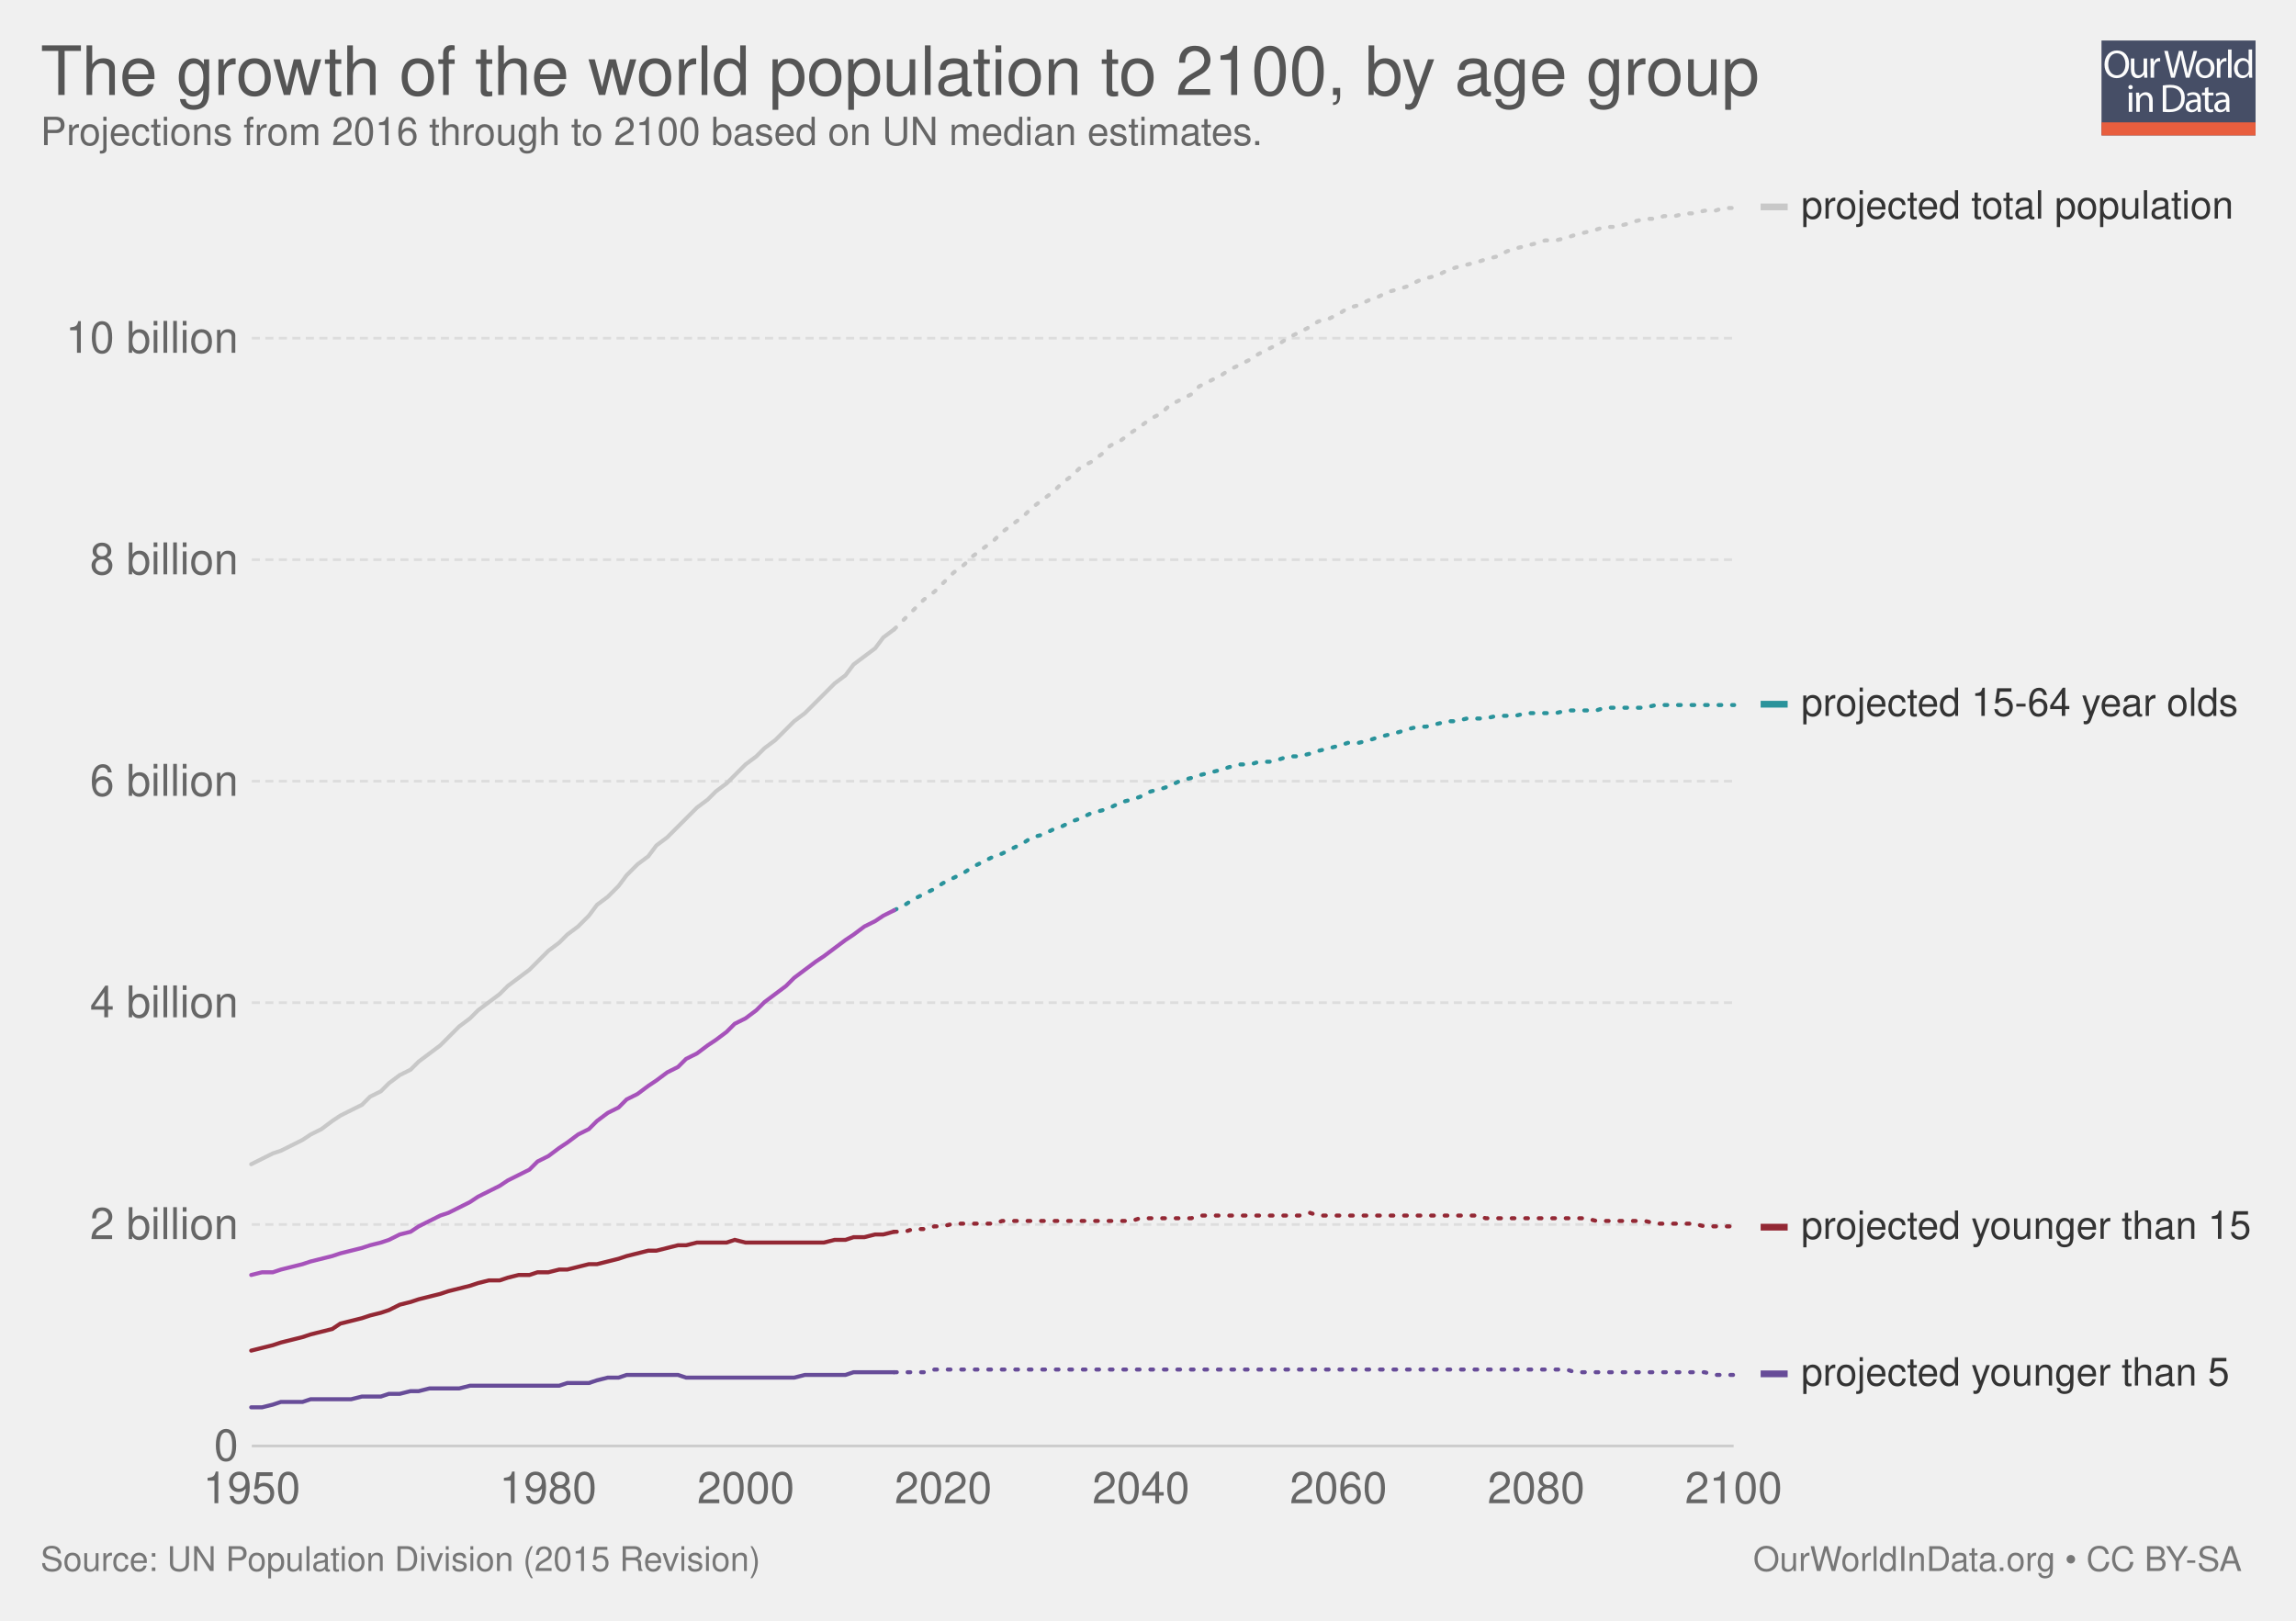
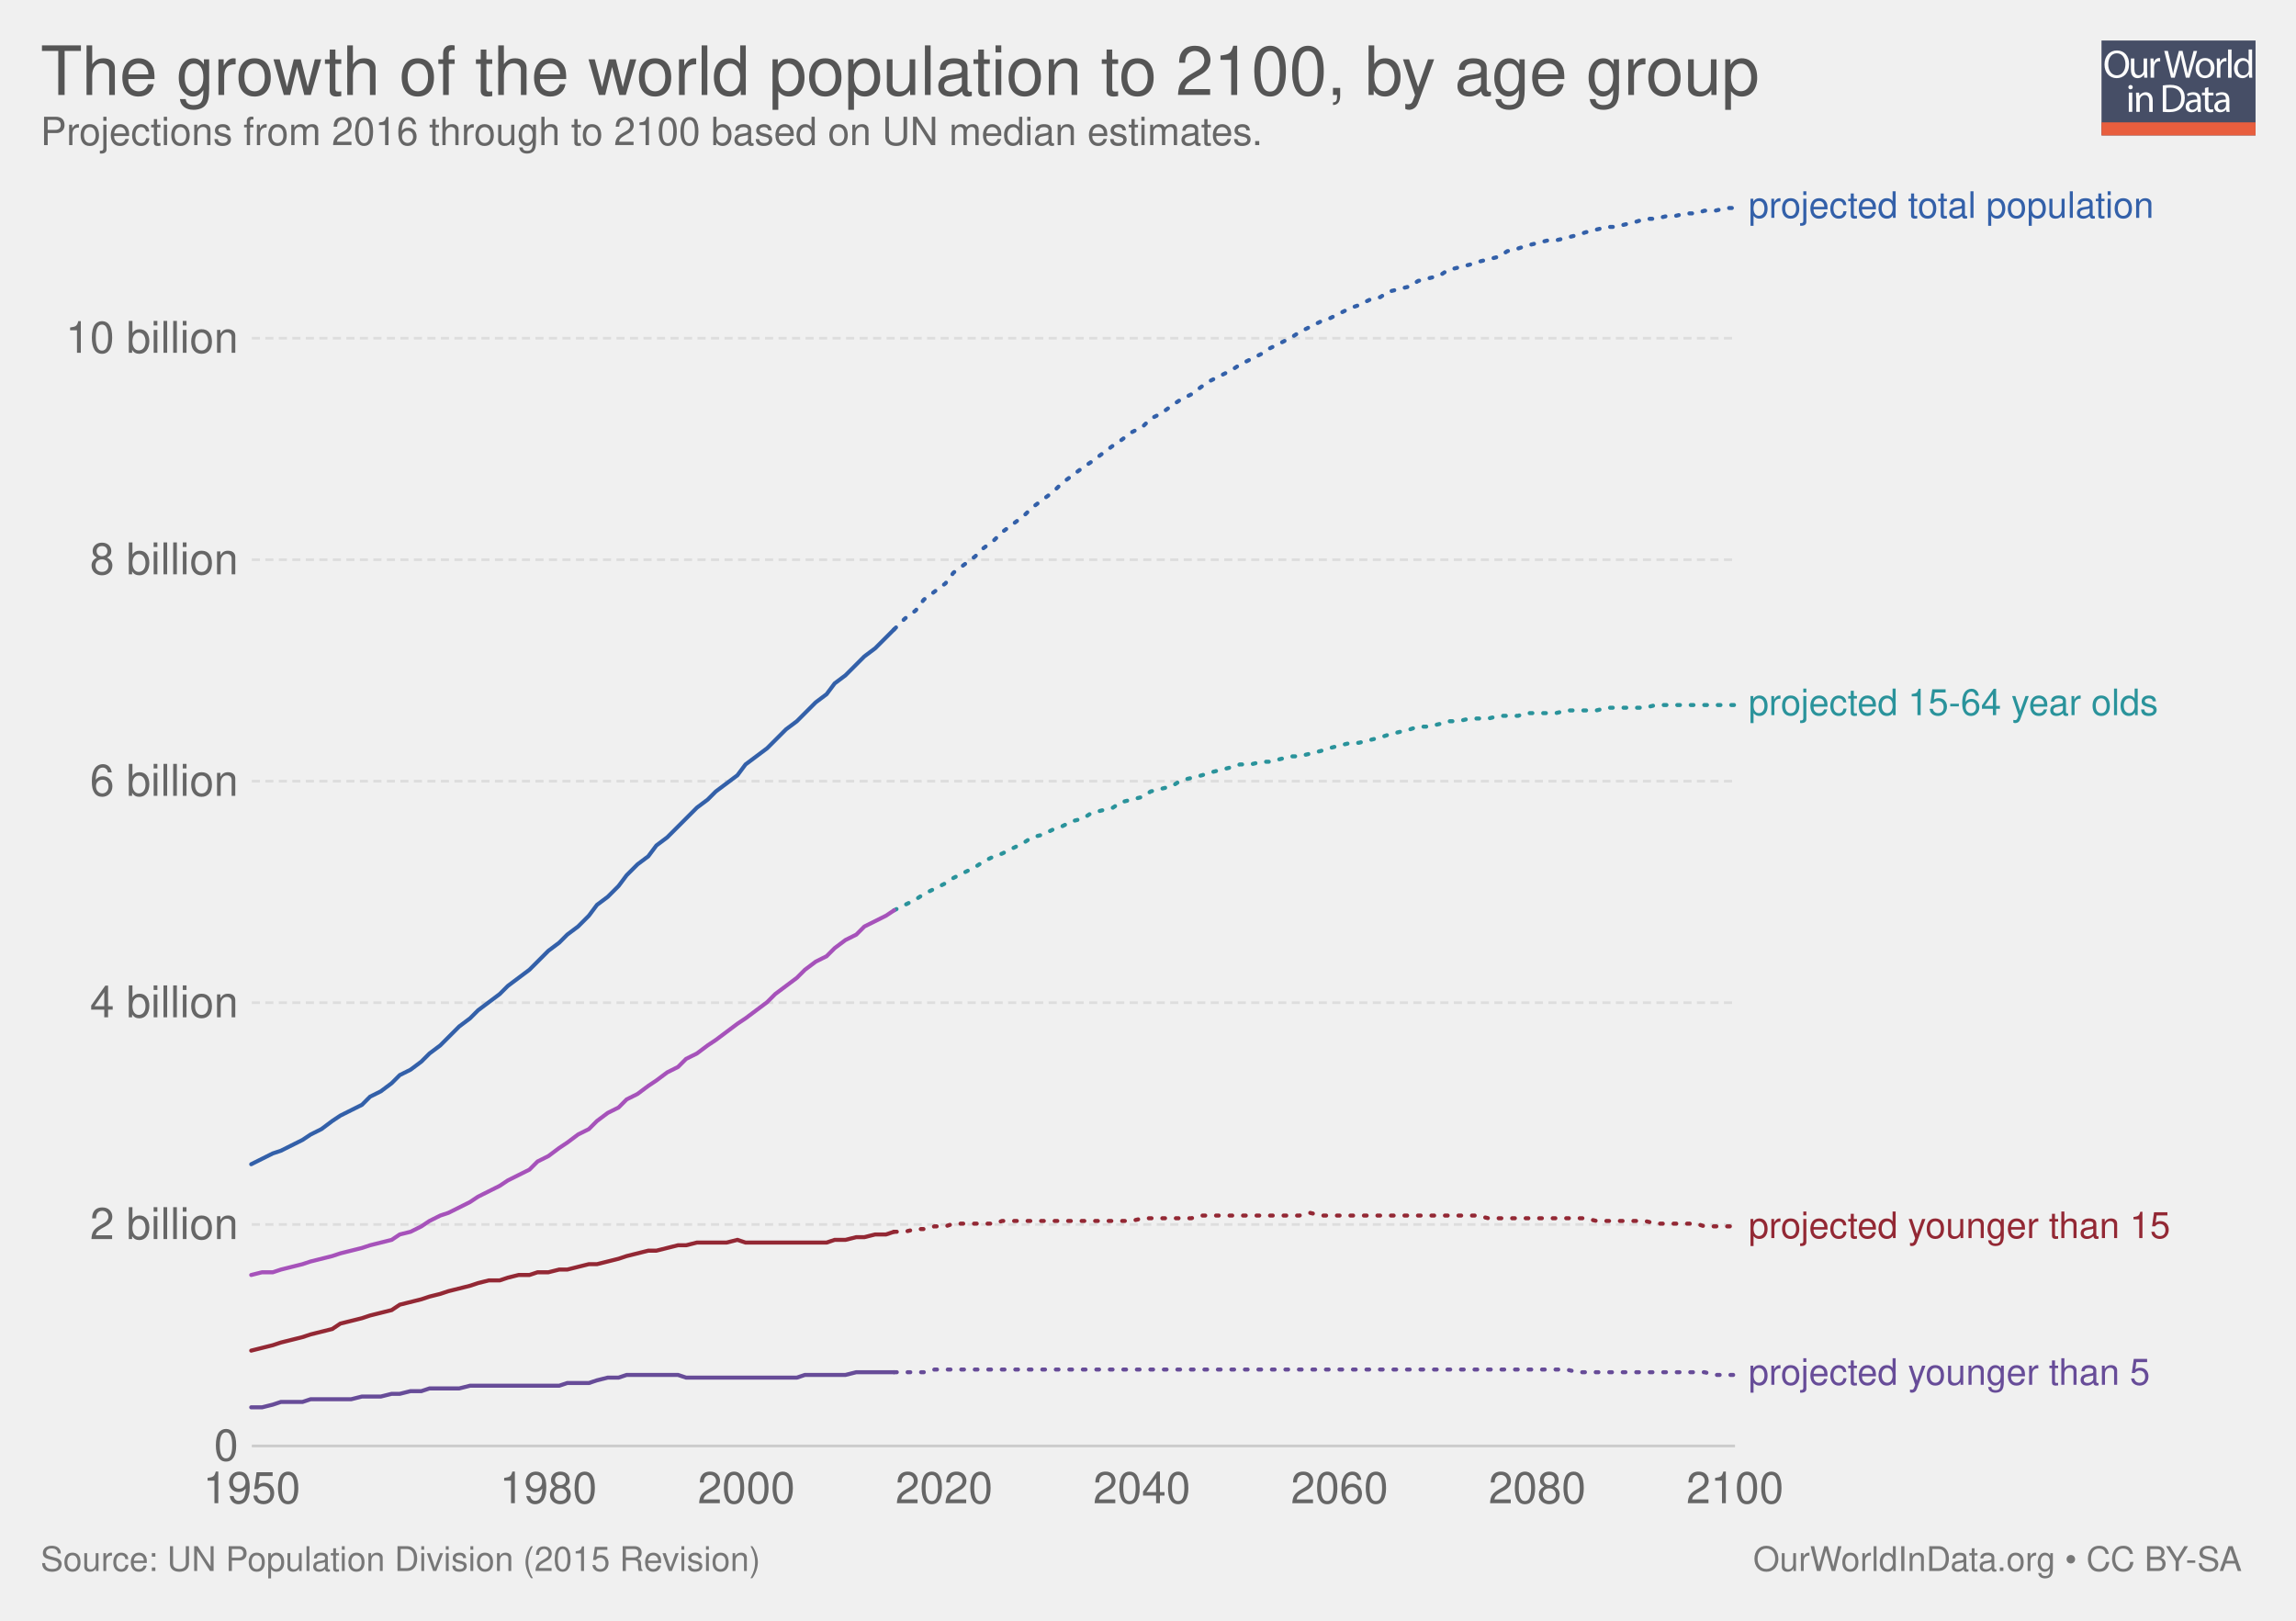
<svg xmlns="http://www.w3.org/2000/svg" xmlns:xlink="http://www.w3.org/1999/xlink" version="1.1" style="font-family: 'Helvetica Neue', Helvetica, Arial, sans-serif; font-size: 18px; background-color: white; text-rendering: optimizeLegibility; -webkit-font-smoothing: antialiased;" width="850" height="600">
  <g class="ChartTab">
    <g class="HeaderView">
      <g opacity="0.8" transform="translate(778, 15) scale(0.27)">
        <a xlink:href="https://ourworldindata.org" target="_blank">
          <g>
            <rect x="0" y="0" fill="#1B2543" width="211.2" height="130.1" />
            <rect x="0" y="112.2" fill="#E63912" width="211.2" height="17.9" />
            <g>
              <rect x="1.2" y="12.3" fill="none" width="210.2" height="99.2" />
              <path fill="#FFFFFF" d="M37.8,32.2c0,12.7-7.7,19.4-17.1,19.4c-9.7,0-16.6-7.5-16.6-18.7c0-11.7,7.3-19.3,17.1-19.3 C31.3,13.7,37.8,21.3,37.8,32.2z M9.2,32.8c0,7.9,4.3,14.9,11.8,14.9c7.5,0,11.8-6.9,11.8-15.3c0-7.3-3.8-14.9-11.8-14.9 C13.1,17.5,9.2,24.8,9.2,32.8z" />
              <path fill="#FFFFFF" d="M62.7,43.8c0,2.7,0.1,5.1,0.2,7.2h-4.3l-0.3-4.3h-0.1c-1.3,2.1-4,4.9-8.8,4.9c-4.2,0-9.1-2.3-9.1-11.6 V24.6h4.8v14.6c0,5,1.5,8.4,5.9,8.4c3.2,0,5.5-2.2,6.3-4.4c0.3-0.7,0.4-1.6,0.4-2.5V24.6h4.8V43.8z" />
              <path fill="#FFFFFF" d="M67.3,32.8c0-3.1-0.1-5.8-0.2-8.2h4.2l0.2,5.2h0.2c1.2-3.5,4.1-5.8,7.3-5.8c0.5,0,0.9,0.1,1.4,0.2v4.5 c-0.5-0.1-1-0.2-1.6-0.2c-3.4,0-5.8,2.6-6.5,6.2c-0.1,0.7-0.2,1.4-0.2,2.2V51h-4.8V32.8z" />
              <path fill="#FFFFFF" d="M95.4,51l-9.4-36.8h5l4.4,18.6c1.1,4.6,2.1,9.2,2.7,12.7h0.1c0.6-3.7,1.8-8,3-12.8l4.9-18.5h5l4.5,18.7 c1,4.4,2,8.7,2.6,12.6h0.1c0.8-4,1.8-8.1,3-12.7l4.9-18.5h4.9L120.6,51h-5L111,31.9c-1.1-4.7-1.9-8.3-2.4-12h-0.1 c-0.7,3.7-1.5,7.3-2.8,12L100.4,51H95.4z" />
              <path fill="#FFFFFF" d="M154.9,37.6c0,9.8-6.8,14-13.2,14c-7.2,0-12.7-5.2-12.7-13.6c0-8.8,5.8-14,13.1-14 C149.8,24,154.9,29.5,154.9,37.6z M133.9,37.9c0,5.8,3.3,10.1,8,10.1c4.6,0,8-4.3,8-10.3c0-4.5-2.2-10.1-7.9-10.1 C136.3,27.6,133.9,32.8,133.9,37.9z" />
              <path fill="#FFFFFF" d="M158.2,32.8c0-3.1-0.1-5.8-0.2-8.2h4.2l0.2,5.2h0.2c1.2-3.5,4.1-5.8,7.3-5.8c0.5,0,0.9,0.1,1.4,0.2v4.5 c-0.5-0.1-1-0.2-1.6-0.2c-3.4,0-5.8,2.6-6.5,6.2c-0.1,0.7-0.2,1.4-0.2,2.2V51h-4.8V32.8z" />
              <path fill="#FFFFFF" d="M173.5,12.3h4.8V51h-4.8V12.3z" />
              <path fill="#FFFFFF" d="M206.5,12.3v31.9c0,2.3,0.1,5,0.2,6.8h-4.3l-0.2-4.6H202c-1.5,2.9-4.7,5.2-9,5.2 c-6.4,0-11.3-5.4-11.3-13.4c-0.1-8.8,5.4-14.2,11.9-14.2c4,0,6.8,1.9,8,4h0.1V12.3H206.5z M201.7,35.4c0-0.6-0.1-1.4-0.2-2 c-0.7-3.1-3.3-5.6-6.9-5.6c-5,0-7.9,4.4-7.9,10.2c0,5.3,2.6,9.8,7.8,9.8c3.2,0,6.2-2.1,7.1-5.7c0.2-0.7,0.2-1.3,0.2-2.1V35.4z" />
              <path fill="#FFFFFF" d="M42.8,64c0.1,1.6-1.1,2.9-3.1,2.9c-1.7,0-2.9-1.3-2.9-2.9c0-1.7,1.3-3,3-3C41.7,61,42.8,62.3,42.8,64z M37.4,97.8V71.4h4.8v26.4H37.4z" />
              <path fill="#FFFFFF" d="M47.5,78.6c0-2.7-0.1-5-0.2-7.1h4.3l0.3,4.4h0.1c1.3-2.5,4.4-5,8.8-5c3.7,0,9.4,2.2,9.4,11.2v15.8h-4.8 V82.6c0-4.3-1.6-7.8-6.1-7.8c-3.2,0-5.6,2.2-6.5,4.9c-0.2,0.6-0.3,1.4-0.3,2.2v15.9h-4.8V78.6z" />
              <path fill="#FFFFFF" d="M84,61.6c2.9-0.4,6.3-0.8,10.1-0.8c6.8,0,11.7,1.6,14.9,4.6c3.3,3,5.2,7.3,5.2,13.2c0,6-1.9,10.9-5.3,14.3 c-3.4,3.4-9.1,5.3-16.3,5.3c-3.4,0-6.2-0.2-8.6-0.4V61.6z M88.8,94.1c1.2,0.2,3,0.3,4.8,0.3c10.2,0,15.7-5.7,15.7-15.6 c0.1-8.7-4.9-14.2-14.9-14.2c-2.5,0-4.3,0.2-5.6,0.5V94.1z" />
              <path fill="#FFFFFF" d="M132.1,97.8l-0.4-3.3h-0.2c-1.5,2.1-4.3,3.9-8.1,3.9c-5.4,0-8.1-3.8-8.1-7.6c0-6.4,5.7-9.9,15.9-9.8v-0.5 c0-2.2-0.6-6.1-6-6.1c-2.5,0-5,0.8-6.9,2l-1.1-3.2c2.2-1.4,5.4-2.3,8.7-2.3c8.1,0,10.1,5.5,10.1,10.8v9.9c0,2.3,0.1,4.5,0.4,6.3 H132.1z M131.4,84.4c-5.3-0.1-11.2,0.8-11.2,5.9c0,3.1,2.1,4.6,4.5,4.6c3.4,0,5.6-2.2,6.4-4.4c0.2-0.5,0.3-1,0.3-1.5V84.4z" />
              <path fill="#FFFFFF" d="M146.6,63.9v7.6h6.9v3.7h-6.9v14.2c0,3.3,0.9,5.1,3.6,5.1c1.3,0,2.2-0.2,2.8-0.3l0.2,3.6 c-0.9,0.4-2.4,0.7-4.3,0.7c-2.2,0-4-0.7-5.2-2c-1.4-1.4-1.9-3.8-1.9-6.9V75.1h-4.1v-3.7h4.1v-6.3L146.6,63.9z" />
              <path fill="#FFFFFF" d="M171.4,97.8l-0.4-3.3h-0.2c-1.5,2.1-4.3,3.9-8.1,3.9c-5.4,0-8.1-3.8-8.1-7.6c0-6.4,5.7-9.9,15.9-9.8v-0.5 c0-2.2-0.6-6.1-6-6.1c-2.5,0-5,0.8-6.9,2l-1.1-3.2c2.2-1.4,5.4-2.3,8.7-2.3c8.1,0,10.1,5.5,10.1,10.8v9.9c0,2.3,0.1,4.5,0.4,6.3 H171.4z M170.7,84.4c-5.3-0.1-11.2,0.8-11.2,5.9c0,3.1,2.1,4.6,4.5,4.6c3.4,0,5.6-2.2,6.4-4.4c0.2-0.5,0.3-1,0.3-1.5V84.4z" />
            </g>
          </g>
        </a>
      </g>
      <a href="https://ourworldindata.org/grapher/world-population-and-projected-growth-to-2100-by-age-group-young-vs-working-age" target="_blank">
        <text font-size="25.20" x="15.0" y="35.2" fill="#555">
          <tspan x="15" y="35.16">The growth of the world population to 2100, by age group</tspan>
        </text>
      </a>
      <text font-size="14.40" x="15.0" y="53.7" fill="#666">
        <tspan x="15" y="53.72">Projections from 2016 through to 2100 based on UN median estimates.</tspan>
      </text>
    </g>
    <g class="LineChart">
      <defs>
-         <clipPath id="boundsClip-1609">
+         <clipPath id="boundsClip-3">
          <rect x="83.224" y="0" width="830" height="959.8" />
        </clipPath>
      </defs>
      <g class="AxisBoxView">
        <g class="HorizontalAxis">
          <text x="93.2" y="556.5" fill="#666" text-anchor="middle" font-size="16.2">1950</text>
-           <text x="202.9" y="556.5" fill="#666" text-anchor="middle" font-size="16.2">1980</text>
-           <text x="276.1" y="556.5" fill="#666" text-anchor="middle" font-size="16.2">2000</text>
-           <text x="349.2" y="556.5" fill="#666" text-anchor="middle" font-size="16.2">2020</text>
-           <text x="422.4" y="556.5" fill="#666" text-anchor="middle" font-size="16.2">2040</text>
-           <text x="495.5" y="556.5" fill="#666" text-anchor="middle" font-size="16.2">2060</text>
-           <text x="568.7" y="556.5" fill="#666" text-anchor="middle" font-size="16.2">2080</text>
-           <text x="641.8" y="556.5" fill="#666" text-anchor="middle" font-size="16.2">2100</text>
+           <text x="203" y="556.5" fill="#666" text-anchor="middle" font-size="16.2">1980</text>
+           <text x="276.3" y="556.5" fill="#666" text-anchor="middle" font-size="16.2">2000</text>
+           <text x="349.5" y="556.5" fill="#666" text-anchor="middle" font-size="16.2">2020</text>
+           <text x="422.7" y="556.5" fill="#666" text-anchor="middle" font-size="16.2">2040</text>
+           <text x="495.9" y="556.5" fill="#666" text-anchor="middle" font-size="16.2">2060</text>
+           <text x="569.1" y="556.5" fill="#666" text-anchor="middle" font-size="16.2">2080</text>
+           <text x="642.3" y="556.5" fill="#666" text-anchor="middle" font-size="16.2">2100</text>
        </g>
        <g class="VerticalAxis">
          <text x="88.22" y="535.3" fill="#666" dominant-baseline="middle" text-anchor="end" font-size="16.2">0  </text>
          <text x="88.22" y="453.3" fill="#666" dominant-baseline="middle" text-anchor="end" font-size="16.2">2 billion  </text>
          <text x="88.22" y="371.2" fill="#666" dominant-baseline="middle" text-anchor="end" font-size="16.2">4 billion  </text>
          <text x="88.22" y="289.2" fill="#666" dominant-baseline="middle" text-anchor="end" font-size="16.2">6 billion  </text>
          <text x="88.22" y="207.2" fill="#666" dominant-baseline="middle" text-anchor="end" font-size="16.2">8 billion  </text>
          <text x="88.22" y="125.2" fill="#666" dominant-baseline="middle" text-anchor="end" font-size="16.2">10 billion  </text>
        </g>
        <g class="AxisGridLines">
-           <line x1="93.22" y1="535.3" x2="641.81" y2="535.3" stroke="#ccc" />
-           <line x1="93.22" y1="453.3" x2="641.81" y2="453.3" stroke="#ddd" stroke-dasharray="3,2" />
-           <line x1="93.22" y1="371.2" x2="641.81" y2="371.2" stroke="#ddd" stroke-dasharray="3,2" />
-           <line x1="93.22" y1="289.2" x2="641.81" y2="289.2" stroke="#ddd" stroke-dasharray="3,2" />
-           <line x1="93.22" y1="207.2" x2="641.81" y2="207.2" stroke="#ddd" stroke-dasharray="3,2" />
-           <line x1="93.22" y1="125.2" x2="641.81" y2="125.2" stroke="#ddd" stroke-dasharray="3,2" />
+           <line x1="93.22" y1="535.3" x2="642.32" y2="535.3" stroke="#ccc" />
+           <line x1="93.22" y1="453.3" x2="642.32" y2="453.3" stroke="#ddd" stroke-dasharray="3,2" />
+           <line x1="93.22" y1="371.2" x2="642.32" y2="371.2" stroke="#ddd" stroke-dasharray="3,2" />
+           <line x1="93.22" y1="289.2" x2="642.32" y2="289.2" stroke="#ddd" stroke-dasharray="3,2" />
+           <line x1="93.22" y1="207.2" x2="642.32" y2="207.2" stroke="#ddd" stroke-dasharray="3,2" />
+           <line x1="93.22" y1="125.2" x2="642.32" y2="125.2" stroke="#ddd" stroke-dasharray="3,2" />
        </g>
      </g>
-       <g clip-path="url(#boundsClip-1609)">
+       <g clip-path="url(#boundsClip-3)">
        <g class="HeightedLegend clickable">
          <g class="legendMark">
-             <rect x="651.808" y="69.4" width="176.712" height="14.4" fill="#fff" opacity="0" />
-             <rect x="651.808" y="75.35" width="10" height="2.5" fill="#c8c8c8" />
-             <text font-size="14.40" x="666.8" y="80.9" fill="#333">
-               <tspan x="666.808" y="80.92">projected total population</tspan>
+             <rect x="642.32" y="69.85" width="186.605" height="13.5" fill="#fff" opacity="0" />
+             <text font-size="13.50" x="647.3" y="80.6" fill="#3360a9">
+               <tspan x="647.32" y="80.65">projected total population</tspan>
            </text>
          </g>
          <g class="legendMark">
-             <rect x="651.808" y="253.5" width="178.152" height="14.4" fill="#fff" opacity="0" />
-             <rect x="651.808" y="259.45" width="10" height="2.5" fill="#2a939b" />
-             <text font-size="14.40" x="666.8" y="265.0" fill="#333">
-               <tspan x="666.808" y="265.02">projected 15-64 year olds</tspan>
+             <rect x="642.32" y="253.95" width="187.955" height="13.5" fill="#fff" opacity="0" />
+             <text font-size="13.50" x="647.3" y="264.8" fill="#2a939b">
+               <tspan x="647.32" y="264.75">projected 15-64 year olds</tspan>
            </text>
          </g>
          <g class="legendMark">
-             <rect x="651.808" y="447.1" width="183.192" height="14.4" fill="#fff" opacity="0" />
-             <rect x="651.808" y="453.05" width="10" height="2.5" fill="#932834" />
-             <text font-size="14.40" x="666.8" y="458.6" fill="#333">
-               <tspan x="666.808" y="458.62">projected younger than 15</tspan>
+             <rect x="642.32" y="447.55" width="192.68" height="13.5" fill="#fff" opacity="0" />
+             <text font-size="13.50" x="647.3" y="458.4" fill="#932834">
+               <tspan x="647.32" y="458.35">projected younger than 15</tspan>
            </text>
          </g>
          <g class="legendMark">
-             <rect x="651.808" y="501.4" width="175.128" height="14.4" fill="#fff" opacity="0" />
-             <rect x="651.808" y="507.35" width="10" height="2.5" fill="#674c98" />
-             <text font-size="14.40" x="666.8" y="512.9" fill="#333">
-               <tspan x="666.808" y="512.92">projected younger than 5</tspan>
+             <rect x="642.32" y="501.85" width="185.12" height="13.5" fill="#fff" opacity="0" />
+             <text font-size="13.50" x="647.3" y="512.6" fill="#674c98">
+               <tspan x="647.32" y="512.65">projected younger than 5</tspan>
            </text>
          </g>
        </g>
        <g class="Lines">
          <rect x="93" y="77" width="549" height="459" fill="rgba(255,255,255,0)" opacity="0" />
          <g class="key-World_0">
-             <path stroke="#c8c8c8" stroke-linecap="round" d="M331 233L335 229L338 226L342 222L346 219L349 216L353 212L357 209L360 206L364 203L368 200L371 197L375 194L379 191L382 188L386 185L390 182L393 179L397 176L400 173L404 171L408 168L411 165L415 163L419 160L422 158L426 155L430 153L433 150L437 148L441 146L444 143L448 141L452 139L455 137L459 135L463 133L466 131L470 129L474 127L477 125L481 123L485 121L488 119L492 118L496 116L499 114L503 113L507 111L510 110L514 108L518 107L521 106L525 104L528 103L532 102L536 100L539 99L543 98L547 97L550 96L554 95L558 93L561 92L565 91L569 90L572 89L576 89L580 88L583 87L587 86L591 85L594 84L598 84L602 83L605 82L609 81L613 81L616 80L620 80L624 79L627 79L631 78L635 78L638 77L642 77" fill="none" stroke-width="1.5" stroke-dasharray="1,4" />
+             <path stroke="#3360a9" stroke-linecap="round" d="M331 233L335 229L339 226L342 222L346 219L350 216L353 212L357 209L361 206L364 203L368 200L371 197L375 194L379 191L382 188L386 185L390 182L393 179L397 176L401 173L404 171L408 168L412 165L415 163L419 160L423 158L426 155L430 153L434 150L437 148L441 146L445 143L448 141L452 139L456 137L459 135L463 133L467 131L470 129L474 127L478 125L481 123L485 121L489 119L492 118L496 116L500 114L503 113L507 111L511 110L514 108L518 107L522 106L525 104L529 103L533 102L536 100L540 99L544 98L547 97L551 96L555 95L558 93L562 92L565 91L569 90L573 89L576 89L580 88L584 87L587 86L591 85L595 84L598 84L602 83L606 82L609 81L613 81L617 80L620 80L624 79L628 79L631 78L635 78L639 77L642 77" fill="none" stroke-width="1.5" stroke-dasharray="1,4" />
          </g>
          <g class="key-World_1">
-             <path stroke="#c8c8c8" stroke-linecap="round" d="M93 431L97 429L101 427L104 426L108 424L112 422L115 420L119 418L123 415L126 413L130 411L134 409L137 406L141 404L144 401L148 398L152 396L155 393L159 390L163 387L166 384L170 380L174 377L177 374L181 371L185 368L188 365L192 362L196 359L199 356L203 352L207 349L210 346L214 343L218 339L221 335L225 332L229 328L232 324L236 320L240 317L243 313L247 310L251 306L254 303L258 299L262 296L265 293L269 290L272 287L276 283L280 280L283 277L287 274L291 270L294 267L298 264L302 260L305 257L309 253L313 250L316 246L320 243L324 240L327 236L331 233" fill="none" stroke-width="1.5" />
+             <path stroke="#3360a9" stroke-linecap="round" d="M93 431L97 429L101 427L104 426L108 424L112 422L115 420L119 418L123 415L126 413L130 411L134 409L137 406L141 404L145 401L148 398L152 396L156 393L159 390L163 387L166 384L170 380L174 377L177 374L181 371L185 368L188 365L192 362L196 359L199 356L203 352L207 349L210 346L214 343L218 339L221 335L225 332L229 328L232 324L236 320L240 317L243 313L247 310L251 306L254 303L258 299L262 296L265 293L269 290L273 287L276 283L280 280L284 277L287 274L291 270L295 267L298 264L302 260L306 257L309 253L313 250L317 246L320 243L324 240L328 236L331 233" fill="none" stroke-width="1.5" />
          </g>
          <g class="key-World_2">
-             <path stroke="#674c98" stroke-linecap="round" d="M93 521L97 521L101 520L104 519L108 519L112 519L115 518L119 518L123 518L126 518L130 518L134 517L137 517L141 517L144 516L148 516L152 515L155 515L159 514L163 514L166 514L170 514L174 513L177 513L181 513L185 513L188 513L192 513L196 513L199 513L203 513L207 513L210 512L214 512L218 512L221 511L225 510L229 510L232 509L236 509L240 509L243 509L247 509L251 509L254 510L258 510L262 510L265 510L269 510L272 510L276 510L280 510L283 510L287 510L291 510L294 510L298 509L302 509L305 509L309 509L313 509L316 508L320 508L324 508L327 508L331 508" fill="none" stroke-width="1.5" />
+             <path stroke="#674c98" stroke-linecap="round" d="M93 521L97 521L101 520L104 519L108 519L112 519L115 518L119 518L123 518L126 518L130 518L134 517L137 517L141 517L145 516L148 516L152 515L156 515L159 514L163 514L166 514L170 514L174 513L177 513L181 513L185 513L188 513L192 513L196 513L199 513L203 513L207 513L210 512L214 512L218 512L221 511L225 510L229 510L232 509L236 509L240 509L243 509L247 509L251 509L254 510L258 510L262 510L265 510L269 510L273 510L276 510L280 510L284 510L287 510L291 510L295 510L298 509L302 509L306 509L309 509L313 509L317 508L320 508L324 508L328 508L331 508" fill="none" stroke-width="1.5" />
          </g>
          <g class="key-World_3">
-             <path stroke="#674c98" stroke-linecap="round" d="M331 508L335 508L338 508L342 508L346 507L349 507L353 507L357 507L360 507L364 507L368 507L371 507L375 507L379 507L382 507L386 507L390 507L393 507L397 507L400 507L404 507L408 507L411 507L415 507L419 507L422 507L426 507L430 507L433 507L437 507L441 507L444 507L448 507L452 507L455 507L459 507L463 507L466 507L470 507L474 507L477 507L481 507L485 507L488 507L492 507L496 507L499 507L503 507L507 507L510 507L514 507L518 507L521 507L525 507L528 507L532 507L536 507L539 507L543 507L547 507L550 507L554 507L558 507L561 507L565 507L569 507L572 507L576 507L580 507L583 508L587 508L591 508L594 508L598 508L602 508L605 508L609 508L613 508L616 508L620 508L624 508L627 508L631 508L635 509L638 509L642 509" fill="none" stroke-width="1.5" stroke-dasharray="1,4" />
+             <path stroke="#674c98" stroke-linecap="round" d="M331 508L335 508L339 508L342 508L346 507L350 507L353 507L357 507L361 507L364 507L368 507L371 507L375 507L379 507L382 507L386 507L390 507L393 507L397 507L401 507L404 507L408 507L412 507L415 507L419 507L423 507L426 507L430 507L434 507L437 507L441 507L445 507L448 507L452 507L456 507L459 507L463 507L467 507L470 507L474 507L478 507L481 507L485 507L489 507L492 507L496 507L500 507L503 507L507 507L511 507L514 507L518 507L522 507L525 507L529 507L533 507L536 507L540 507L544 507L547 507L551 507L555 507L558 507L562 507L565 507L569 507L573 507L576 507L580 507L584 508L587 508L591 508L595 508L598 508L602 508L606 508L609 508L613 508L617 508L620 508L624 508L628 508L631 508L635 509L639 509L642 509" fill="none" stroke-width="1.5" stroke-dasharray="1,4" />
          </g>
          <g class="key-World_4">
-             <path stroke="#932834" stroke-linecap="round" d="M93 500L97 499L101 498L104 497L108 496L112 495L115 494L119 493L123 492L126 490L130 489L134 488L137 487L141 486L144 485L148 483L152 482L155 481L159 480L163 479L166 478L170 477L174 476L177 475L181 474L185 474L188 473L192 472L196 472L199 471L203 471L207 470L210 470L214 469L218 468L221 468L225 467L229 466L232 465L236 464L240 463L243 463L247 462L251 461L254 461L258 460L262 460L265 460L269 460L272 459L276 460L280 460L283 460L287 460L291 460L294 460L298 460L302 460L305 460L309 459L313 459L316 458L320 458L324 457L327 457L331 456" fill="none" stroke-width="1.5" />
+             <path stroke="#932834" stroke-linecap="round" d="M93 500L97 499L101 498L104 497L108 496L112 495L115 494L119 493L123 492L126 490L130 489L134 488L137 487L141 486L145 485L148 483L152 482L156 481L159 480L163 479L166 478L170 477L174 476L177 475L181 474L185 474L188 473L192 472L196 472L199 471L203 471L207 470L210 470L214 469L218 468L221 468L225 467L229 466L232 465L236 464L240 463L243 463L247 462L251 461L254 461L258 460L262 460L265 460L269 460L273 459L276 460L280 460L284 460L287 460L291 460L295 460L298 460L302 460L306 460L309 459L313 459L317 458L320 458L324 457L328 457L331 456" fill="none" stroke-width="1.5" />
          </g>
          <g class="key-World_5">
-             <path stroke="#932834" stroke-linecap="round" d="M331 456L335 456L338 455L342 455L346 454L349 454L353 453L357 453L360 453L364 453L368 453L371 452L375 452L379 452L382 452L386 452L390 452L393 452L397 452L400 452L404 452L408 452L411 452L415 452L419 452L422 451L426 451L430 451L433 451L437 451L441 451L444 450L448 450L452 450L455 450L459 450L463 450L466 450L470 450L474 450L477 450L481 450L485 449L488 450L492 450L496 450L499 450L503 450L507 450L510 450L514 450L518 450L521 450L525 450L528 450L532 450L536 450L539 450L543 450L547 450L550 451L554 451L558 451L561 451L565 451L569 451L572 451L576 451L580 451L583 451L587 451L591 452L594 452L598 452L602 452L605 452L609 452L613 453L616 453L620 453L624 453L627 453L631 454L635 454L638 454L642 454" fill="none" stroke-width="1.5" stroke-dasharray="1,4" />
+             <path stroke="#932834" stroke-linecap="round" d="M331 456L335 456L339 455L342 455L346 454L350 454L353 453L357 453L361 453L364 453L368 453L371 452L375 452L379 452L382 452L386 452L390 452L393 452L397 452L401 452L404 452L408 452L412 452L415 452L419 452L423 451L426 451L430 451L434 451L437 451L441 451L445 450L448 450L452 450L456 450L459 450L463 450L467 450L470 450L474 450L478 450L481 450L485 449L489 450L492 450L496 450L500 450L503 450L507 450L511 450L514 450L518 450L522 450L525 450L529 450L533 450L536 450L540 450L544 450L547 450L551 451L555 451L558 451L562 451L565 451L569 451L573 451L576 451L580 451L584 451L587 451L591 452L595 452L598 452L602 452L606 452L609 452L613 453L617 453L620 453L624 453L628 453L631 454L635 454L639 454L642 454" fill="none" stroke-width="1.5" stroke-dasharray="1,4" />
          </g>
          <g class="key-World_6">
-             <path stroke="#2a939b" stroke-linecap="round" d="M331 337L335 335L338 333L342 331L346 329L349 327L353 325L357 323L360 321L364 319L368 317L371 316L375 314L379 312L382 310L386 309L390 307L393 306L397 304L400 303L404 301L408 300L411 299L415 297L419 296L422 295L426 293L430 292L433 291L437 289L441 288L444 287L448 286L452 285L455 284L459 283L463 283L466 282L470 282L474 281L477 280L481 280L485 279L488 278L492 277L496 276L499 275L503 275L507 274L510 273L514 272L518 271L521 270L525 269L528 269L532 268L536 267L539 267L543 266L547 266L550 266L554 265L558 265L561 265L565 264L569 264L572 264L576 264L580 263L583 263L587 263L591 263L594 262L598 262L602 262L605 262L609 262L613 261L616 261L620 261L624 261L627 261L631 261L635 261L638 261L642 261" fill="none" stroke-width="1.5" stroke-dasharray="1,4" />
+             <path stroke="#2a939b" stroke-linecap="round" d="M331 337L335 335L339 333L342 331L346 329L350 327L353 325L357 323L361 321L364 319L368 317L371 316L375 314L379 312L382 310L386 309L390 307L393 306L397 304L401 303L404 301L408 300L412 299L415 297L419 296L423 295L426 293L430 292L434 291L437 289L441 288L445 287L448 286L452 285L456 284L459 283L463 283L467 282L470 282L474 281L478 280L481 280L485 279L489 278L492 277L496 276L500 275L503 275L507 274L511 273L514 272L518 271L522 270L525 269L529 269L533 268L536 267L540 267L544 266L547 266L551 266L555 265L558 265L562 265L565 264L569 264L573 264L576 264L580 263L584 263L587 263L591 263L595 262L598 262L602 262L606 262L609 262L613 261L617 261L620 261L624 261L628 261L631 261L635 261L639 261L642 261" fill="none" stroke-width="1.5" stroke-dasharray="1,4" />
          </g>
          <g class="key-World_7">
-             <path stroke="#a652ba" stroke-linecap="round" d="M93 472L97 471L101 471L104 470L108 469L112 468L115 467L119 466L123 465L126 464L130 463L134 462L137 461L141 460L144 459L148 457L152 456L155 454L159 452L163 450L166 449L170 447L174 445L177 443L181 441L185 439L188 437L192 435L196 433L199 430L203 428L207 425L210 423L214 420L218 418L221 415L225 412L229 410L232 407L236 405L240 402L243 400L247 397L251 395L254 392L258 390L262 387L265 385L269 382L272 379L276 377L280 374L283 371L287 368L291 365L294 362L298 359L302 356L305 354L309 351L313 348L316 346L320 343L324 341L327 339L331 337" fill="none" stroke-width="1.5" />
+             <path stroke="#a652ba" stroke-linecap="round" d="M93 472L97 471L101 471L104 470L108 469L112 468L115 467L119 466L123 465L126 464L130 463L134 462L137 461L141 460L145 459L148 457L152 456L156 454L159 452L163 450L166 449L170 447L174 445L177 443L181 441L185 439L188 437L192 435L196 433L199 430L203 428L207 425L210 423L214 420L218 418L221 415L225 412L229 410L232 407L236 405L240 402L243 400L247 397L251 395L254 392L258 390L262 387L265 385L269 382L273 379L276 377L280 374L284 371L287 368L291 365L295 362L298 359L302 356L306 354L309 351L313 348L317 346L320 343L324 341L328 339L331 337" fill="none" stroke-width="1.5" />
          </g>
        </g>
      </g>
    </g>
    <g style="fill: #777;" class="SourcesFooter">
      <g style="fill: #777;" class="clickable">
        <text font-size="12.60" x="15.0" y="581.6">
          <tspan x="15" y="581.58">Source: UN Population Division (2015 Revision)</tspan>
        </text>
      </g>
      <text font-size="12.60" x="649.0" y="581.6">
        <tspan x="649.024" y="581.58">
          <a target="_blank" style="fill: #777;" href="https://ourworldindata.org">OurWorldInData.org</a> • <a style="fill: #777;" href="http://creativecommons.org/licenses/by-sa/4.0/deed.en_US" target="_blank">CC BY-SA</a>
        </tspan>
      </text>
    </g>
  </g>
</svg>
